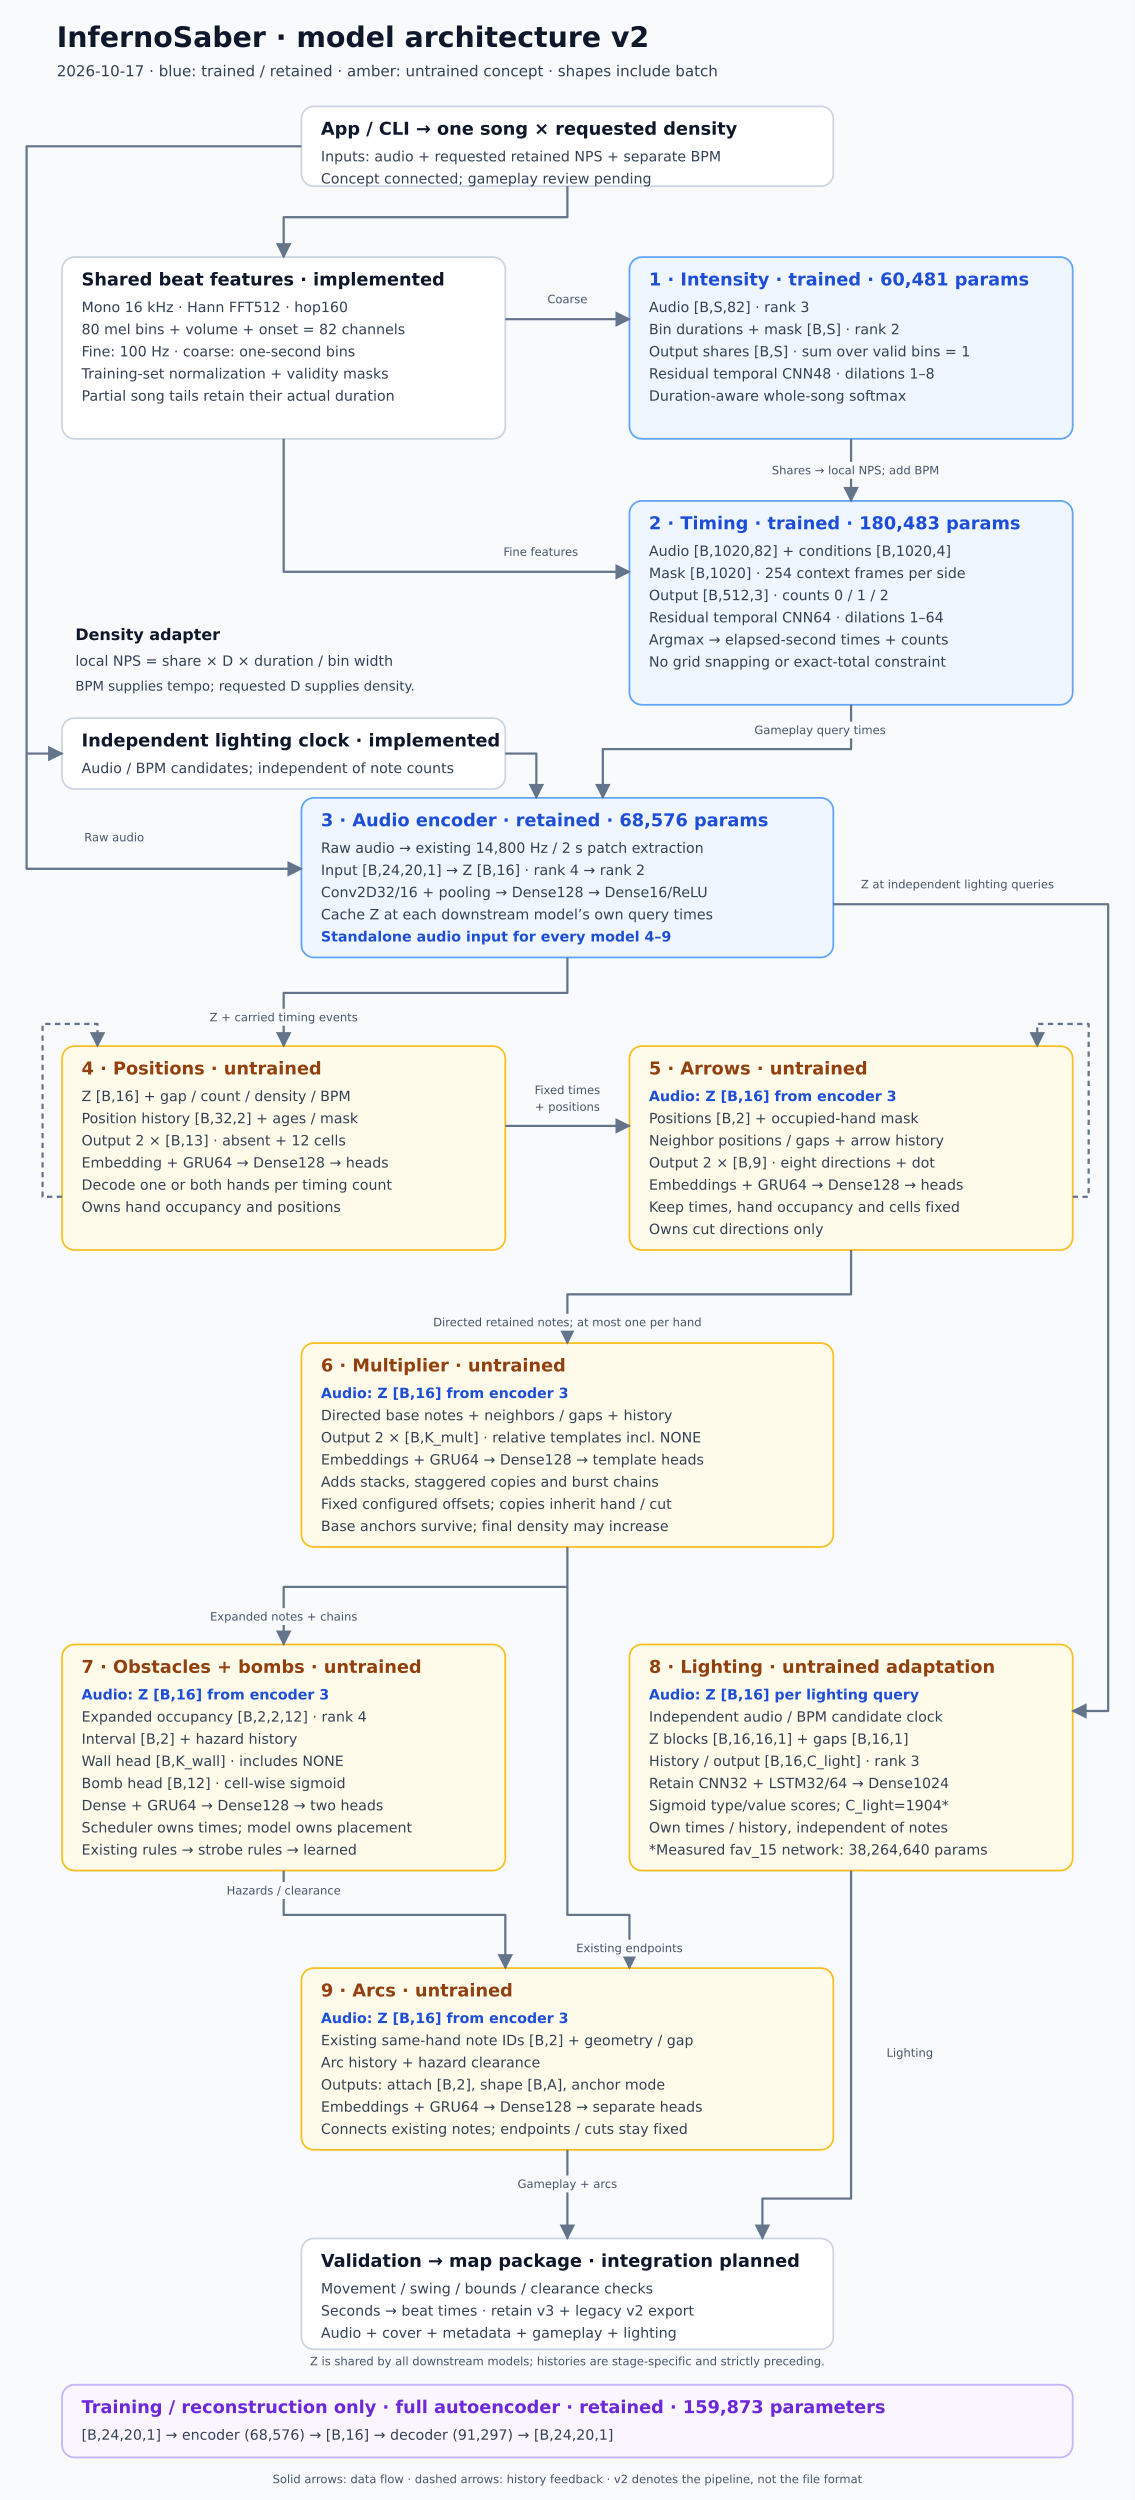
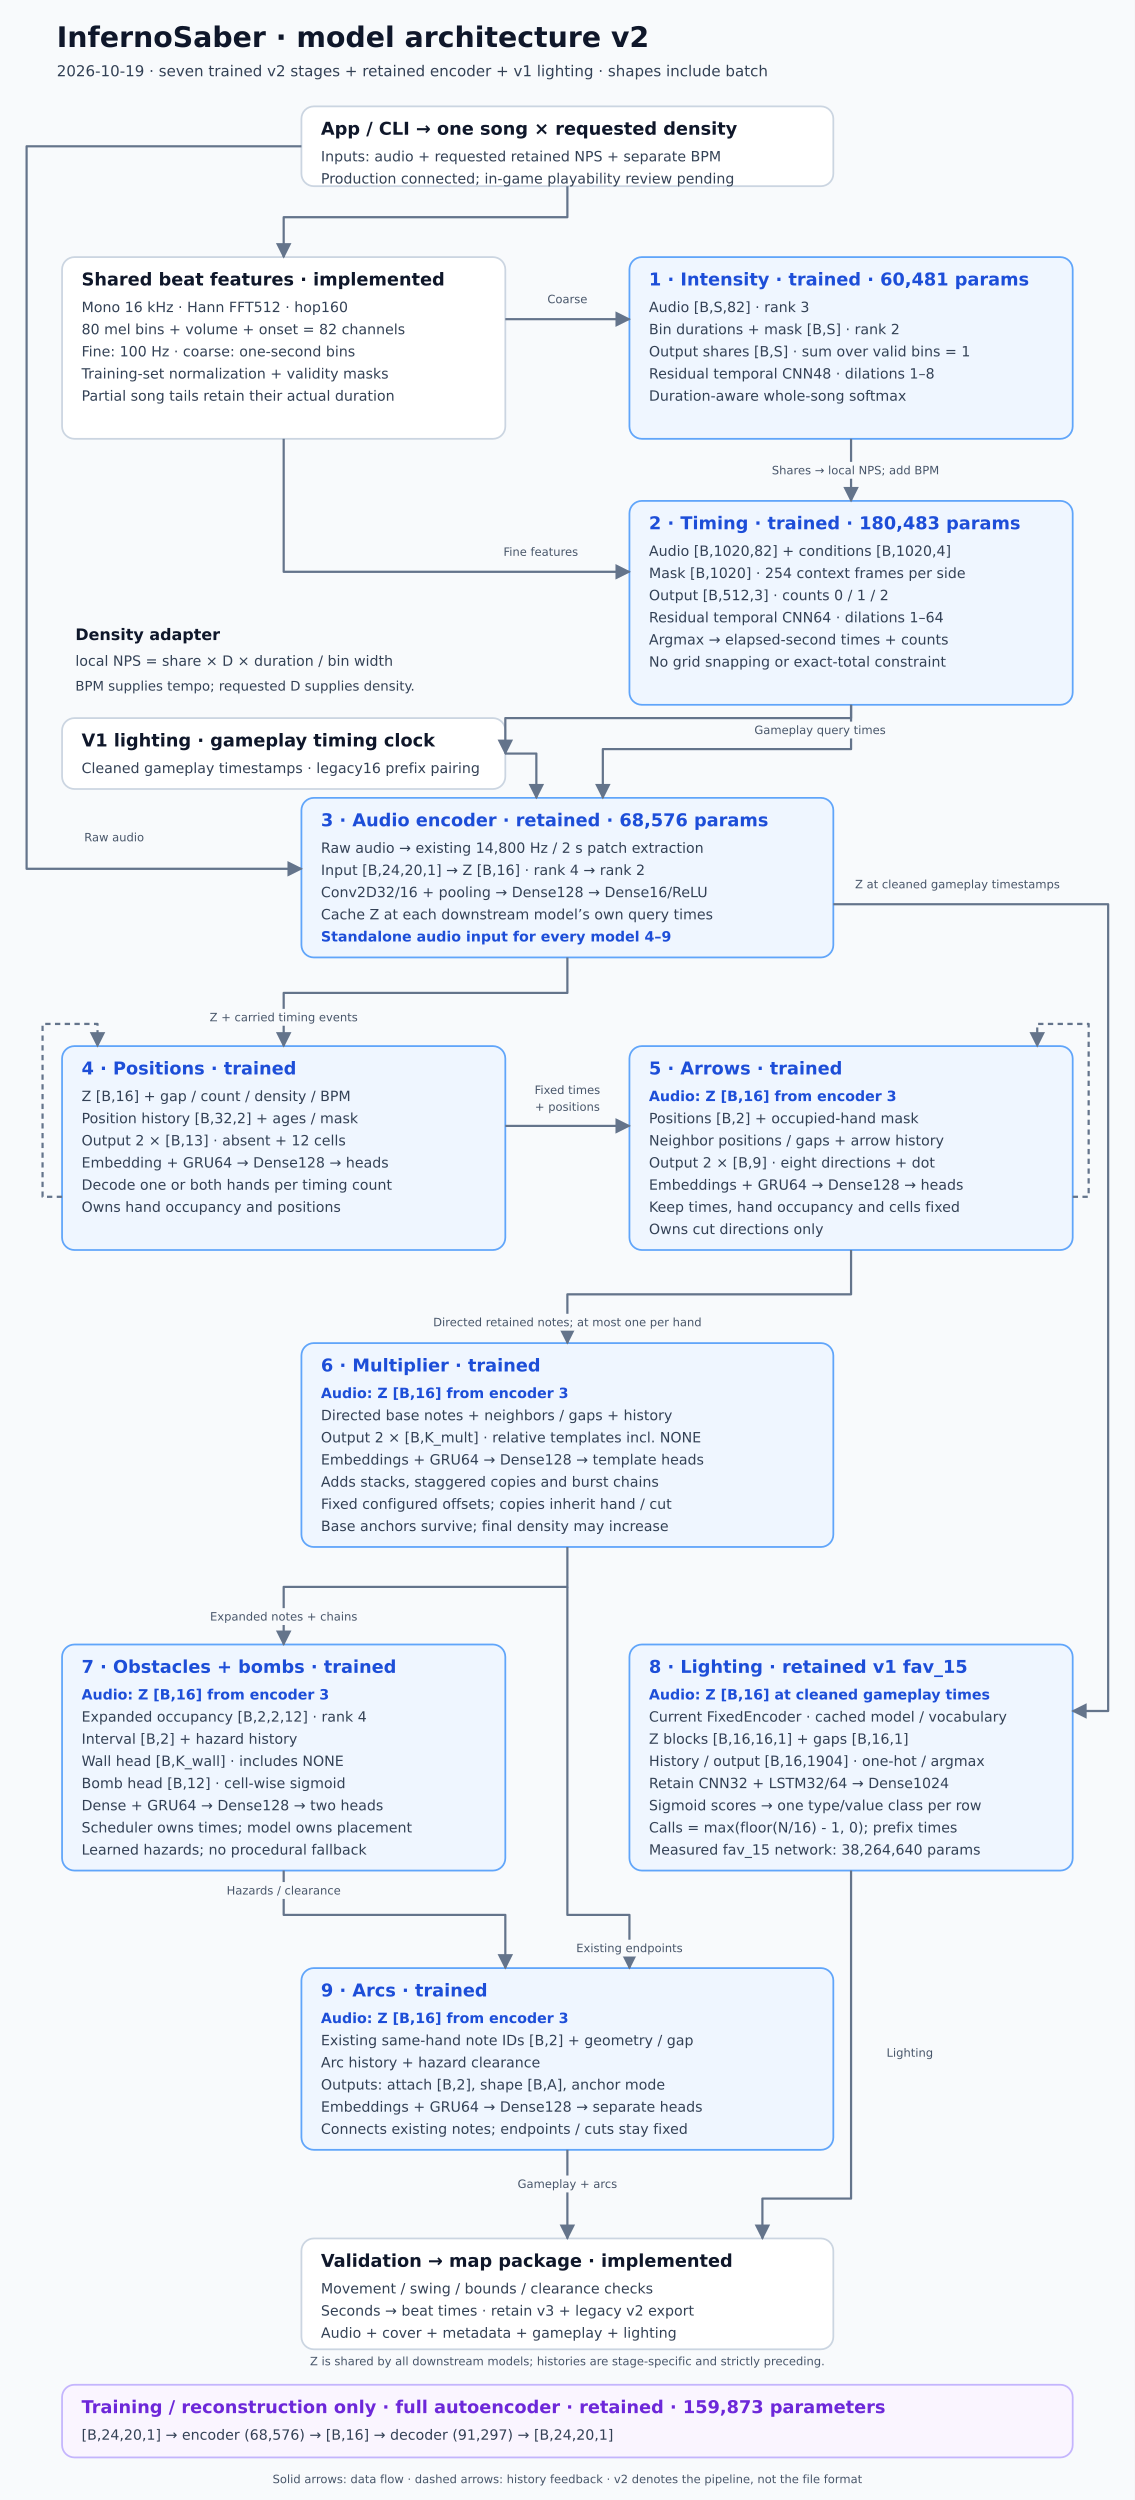
<svg xmlns="http://www.w3.org/2000/svg" aria-labelledby="title description" width="1280" height="2820" viewBox="0 0 1280 2820" role="img">
  <defs>
    <marker id="arrow" viewBox="0 0 10 10" refX="9" refY="5" markerWidth="7" markerHeight="7" orient="auto-start-reverse">
      <path d="M 0 0 L 10 5 L 0 10 z" fill="#64748b" />
    </marker>
  </defs>
  <rect width="1280" height="2820" fill="#f8fafc" />
  <text x="64" y="53" font-family="DejaVu Sans, Arial, sans-serif" font-size="32" font-weight="700" fill="#0f172a" text-anchor="start">InfernoSaber · model architecture v2</text>
-   <text x="64" y="86" font-family="DejaVu Sans, Arial, sans-serif" font-size="17" font-weight="400" fill="#334155" text-anchor="start">2026-10-17 · blue: trained / retained · amber: untrained concept · shapes include batch</text>
+   <text x="64" y="86" font-family="DejaVu Sans, Arial, sans-serif" font-size="17" font-weight="400" fill="#334155" text-anchor="start">2026-10-19 · seven trained v2 stages + retained encoder + v1 lighting · shapes include batch</text>
  <rect x="340" y="120" width="600" height="90" rx="14" fill="#ffffff" stroke="#cbd5e1" stroke-width="2" />
  <text x="362" y="152" font-family="DejaVu Sans, Arial, sans-serif" font-size="20" font-weight="600" fill="#0f172a" text-anchor="start">App / CLI → one song × requested density</text>
  <text x="362" y="182" font-family="DejaVu Sans, Arial, sans-serif" font-size="16" font-weight="400" fill="#334155" text-anchor="start">Inputs: audio + requested retained NPS + separate BPM</text>
-   <text x="362" y="207" font-family="DejaVu Sans, Arial, sans-serif" font-size="16" font-weight="400" fill="#334155" text-anchor="start">Concept connected; gameplay review pending</text>
+   <text x="362" y="207" font-family="DejaVu Sans, Arial, sans-serif" font-size="16" font-weight="400" fill="#334155" text-anchor="start">Production connected; in-game playability review pending</text>
  <rect x="70" y="290" width="500" height="205" rx="14" fill="#ffffff" stroke="#cbd5e1" stroke-width="2" />
  <text x="92" y="322" font-family="DejaVu Sans, Arial, sans-serif" font-size="20" font-weight="600" fill="#0f172a" text-anchor="start">Shared beat features · implemented</text>
  <text x="92" y="352" font-family="DejaVu Sans, Arial, sans-serif" font-size="16" font-weight="400" fill="#334155" text-anchor="start">Mono 16 kHz · Hann FFT512 · hop160</text>
  <text x="92" y="377" font-family="DejaVu Sans, Arial, sans-serif" font-size="16" font-weight="400" fill="#334155" text-anchor="start">80 mel bins + volume + onset = 82 channels</text>
  <text x="92" y="402" font-family="DejaVu Sans, Arial, sans-serif" font-size="16" font-weight="400" fill="#334155" text-anchor="start">Fine: 100 Hz · coarse: one-second bins</text>
  <text x="92" y="427" font-family="DejaVu Sans, Arial, sans-serif" font-size="16" font-weight="400" fill="#334155" text-anchor="start">Training-set normalization + validity masks</text>
  <text x="92" y="452" font-family="DejaVu Sans, Arial, sans-serif" font-size="16" font-weight="400" fill="#334155" text-anchor="start">Partial song tails retain their actual duration</text>
  <rect x="710" y="290" width="500" height="205" rx="14" fill="#eff6ff" stroke="#60a5fa" stroke-width="2" />
  <text x="732" y="322" font-family="DejaVu Sans, Arial, sans-serif" font-size="20" font-weight="600" fill="#1d4ed8" text-anchor="start">1 · Intensity · trained · 60,481 params</text>
  <text x="732" y="352" font-family="DejaVu Sans, Arial, sans-serif" font-size="16" font-weight="400" fill="#334155" text-anchor="start">Audio [B,S,82] · rank 3</text>
  <text x="732" y="377" font-family="DejaVu Sans, Arial, sans-serif" font-size="16" font-weight="400" fill="#334155" text-anchor="start">Bin durations + mask [B,S] · rank 2</text>
  <text x="732" y="402" font-family="DejaVu Sans, Arial, sans-serif" font-size="16" font-weight="400" fill="#334155" text-anchor="start">Output shares [B,S] · sum over valid bins = 1</text>
  <text x="732" y="427" font-family="DejaVu Sans, Arial, sans-serif" font-size="16" font-weight="400" fill="#334155" text-anchor="start">Residual temporal CNN48 · dilations 1–8</text>
  <text x="732" y="452" font-family="DejaVu Sans, Arial, sans-serif" font-size="16" font-weight="400" fill="#334155" text-anchor="start">Duration-aware whole-song softmax</text>
  <rect x="710" y="565" width="500" height="230" rx="14" fill="#eff6ff" stroke="#60a5fa" stroke-width="2" />
  <text x="732" y="597" font-family="DejaVu Sans, Arial, sans-serif" font-size="20" font-weight="600" fill="#1d4ed8" text-anchor="start">2 · Timing · trained · 180,483 params</text>
  <text x="732" y="627" font-family="DejaVu Sans, Arial, sans-serif" font-size="16" font-weight="400" fill="#334155" text-anchor="start">Audio [B,1020,82] + conditions [B,1020,4]</text>
  <text x="732" y="652" font-family="DejaVu Sans, Arial, sans-serif" font-size="16" font-weight="400" fill="#334155" text-anchor="start">Mask [B,1020] · 254 context frames per side</text>
  <text x="732" y="677" font-family="DejaVu Sans, Arial, sans-serif" font-size="16" font-weight="400" fill="#334155" text-anchor="start">Output [B,512,3] · counts 0 / 1 / 2</text>
  <text x="732" y="702" font-family="DejaVu Sans, Arial, sans-serif" font-size="16" font-weight="400" fill="#334155" text-anchor="start">Residual temporal CNN64 · dilations 1–64</text>
  <text x="732" y="727" font-family="DejaVu Sans, Arial, sans-serif" font-size="16" font-weight="400" fill="#334155" text-anchor="start">Argmax → elapsed-second times + counts</text>
  <text x="732" y="752" font-family="DejaVu Sans, Arial, sans-serif" font-size="16" font-weight="400" fill="#334155" text-anchor="start">No grid snapping or exact-total constraint</text>
  <text x="85" y="722" font-family="DejaVu Sans, Arial, sans-serif" font-size="18" font-weight="600" fill="#0f172a" text-anchor="start">Density adapter</text>
  <text x="85" y="751" font-family="DejaVu Sans, Arial, sans-serif" font-size="16" font-weight="400" fill="#334155" text-anchor="start">local NPS = share × D × duration / bin width</text>
  <text x="85" y="779" font-family="DejaVu Sans, Arial, sans-serif" font-size="15" font-weight="400" fill="#334155" text-anchor="start">BPM supplies tempo; requested D supplies density.</text>
  <rect x="70" y="810" width="500" height="80" rx="14" fill="#ffffff" stroke="#cbd5e1" stroke-width="2" />
-   <text x="92" y="842" font-family="DejaVu Sans, Arial, sans-serif" font-size="20" font-weight="600" fill="#0f172a" text-anchor="start">Independent lighting clock · implemented</text>
-   <text x="92" y="872" font-family="DejaVu Sans, Arial, sans-serif" font-size="16" font-weight="400" fill="#334155" text-anchor="start">Audio / BPM candidates; independent of note counts</text>
+   <text x="92" y="842" font-family="DejaVu Sans, Arial, sans-serif" font-size="20" font-weight="600" fill="#0f172a" text-anchor="start">V1 lighting · gameplay timing clock</text>
+   <text x="92" y="872" font-family="DejaVu Sans, Arial, sans-serif" font-size="16" font-weight="400" fill="#334155" text-anchor="start">Cleaned gameplay timestamps · legacy16 prefix pairing</text>
  <rect x="340" y="900" width="600" height="180" rx="14" fill="#eff6ff" stroke="#60a5fa" stroke-width="2" />
  <text x="362" y="932" font-family="DejaVu Sans, Arial, sans-serif" font-size="20" font-weight="600" fill="#1d4ed8" text-anchor="start">3 · Audio encoder · retained · 68,576 params</text>
  <text x="362" y="962" font-family="DejaVu Sans, Arial, sans-serif" font-size="16" font-weight="400" fill="#334155" text-anchor="start">Raw audio → existing 14,800 Hz / 2 s patch extraction</text>
  <text x="362" y="987" font-family="DejaVu Sans, Arial, sans-serif" font-size="16" font-weight="400" fill="#334155" text-anchor="start">Input [B,24,20,1] → Z [B,16] · rank 4 → rank 2</text>
  <text x="362" y="1012" font-family="DejaVu Sans, Arial, sans-serif" font-size="16" font-weight="400" fill="#334155" text-anchor="start">Conv2D32/16 + pooling → Dense128 → Dense16/ReLU</text>
  <text x="362" y="1037" font-family="DejaVu Sans, Arial, sans-serif" font-size="16" font-weight="400" fill="#334155" text-anchor="start">Cache Z at each downstream model’s own query times</text>
  <text x="362" y="1062" font-family="DejaVu Sans, Arial, sans-serif" font-size="16" font-weight="600" fill="#1d4ed8" text-anchor="start">Standalone audio input for every model 4–9</text>
-   <rect x="70" y="1180" width="500" height="230" rx="14" fill="#fffbeb" stroke="#fbbf24" stroke-width="2" />
-   <text x="92" y="1212" font-family="DejaVu Sans, Arial, sans-serif" font-size="20" font-weight="600" fill="#92400e" text-anchor="start">4 · Positions · untrained</text>
+   <rect x="70" y="1180" width="500" height="230" rx="14" fill="#eff6ff" stroke="#60a5fa" stroke-width="2" />
+   <text x="92" y="1212" font-family="DejaVu Sans, Arial, sans-serif" font-size="20" font-weight="600" fill="#1d4ed8" text-anchor="start">4 · Positions · trained</text>
  <text x="92" y="1242" font-family="DejaVu Sans, Arial, sans-serif" font-size="16" font-weight="400" fill="#334155" text-anchor="start">Z [B,16] + gap / count / density / BPM</text>
  <text x="92" y="1267" font-family="DejaVu Sans, Arial, sans-serif" font-size="16" font-weight="400" fill="#334155" text-anchor="start">Position history [B,32,2] + ages / mask</text>
  <text x="92" y="1292" font-family="DejaVu Sans, Arial, sans-serif" font-size="16" font-weight="400" fill="#334155" text-anchor="start">Output 2 × [B,13] · absent + 12 cells</text>
  <text x="92" y="1317" font-family="DejaVu Sans, Arial, sans-serif" font-size="16" font-weight="400" fill="#334155" text-anchor="start">Embedding + GRU64 → Dense128 → heads</text>
  <text x="92" y="1342" font-family="DejaVu Sans, Arial, sans-serif" font-size="16" font-weight="400" fill="#334155" text-anchor="start">Decode one or both hands per timing count</text>
  <text x="92" y="1367" font-family="DejaVu Sans, Arial, sans-serif" font-size="16" font-weight="400" fill="#334155" text-anchor="start">Owns hand occupancy and positions</text>
-   <rect x="710" y="1180" width="500" height="230" rx="14" fill="#fffbeb" stroke="#fbbf24" stroke-width="2" />
-   <text x="732" y="1212" font-family="DejaVu Sans, Arial, sans-serif" font-size="20" font-weight="600" fill="#92400e" text-anchor="start">5 · Arrows · untrained</text>
+   <rect x="710" y="1180" width="500" height="230" rx="14" fill="#eff6ff" stroke="#60a5fa" stroke-width="2" />
+   <text x="732" y="1212" font-family="DejaVu Sans, Arial, sans-serif" font-size="20" font-weight="600" fill="#1d4ed8" text-anchor="start">5 · Arrows · trained</text>
  <text x="732" y="1242" font-family="DejaVu Sans, Arial, sans-serif" font-size="16" font-weight="600" fill="#1d4ed8" text-anchor="start">Audio: Z [B,16] from encoder 3</text>
  <text x="732" y="1267" font-family="DejaVu Sans, Arial, sans-serif" font-size="16" font-weight="400" fill="#334155" text-anchor="start">Positions [B,2] + occupied-hand mask</text>
  <text x="732" y="1292" font-family="DejaVu Sans, Arial, sans-serif" font-size="16" font-weight="400" fill="#334155" text-anchor="start">Neighbor positions / gaps + arrow history</text>
  <text x="732" y="1317" font-family="DejaVu Sans, Arial, sans-serif" font-size="16" font-weight="400" fill="#334155" text-anchor="start">Output 2 × [B,9] · eight directions + dot</text>
  <text x="732" y="1342" font-family="DejaVu Sans, Arial, sans-serif" font-size="16" font-weight="400" fill="#334155" text-anchor="start">Embeddings + GRU64 → Dense128 → heads</text>
  <text x="732" y="1367" font-family="DejaVu Sans, Arial, sans-serif" font-size="16" font-weight="400" fill="#334155" text-anchor="start">Keep times, hand occupancy and cells fixed</text>
  <text x="732" y="1392" font-family="DejaVu Sans, Arial, sans-serif" font-size="16" font-weight="400" fill="#334155" text-anchor="start">Owns cut directions only</text>
-   <rect x="340" y="1515" width="600" height="230" rx="14" fill="#fffbeb" stroke="#fbbf24" stroke-width="2" />
-   <text x="362" y="1547" font-family="DejaVu Sans, Arial, sans-serif" font-size="20" font-weight="600" fill="#92400e" text-anchor="start">6 · Multiplier · untrained</text>
+   <rect x="340" y="1515" width="600" height="230" rx="14" fill="#eff6ff" stroke="#60a5fa" stroke-width="2" />
+   <text x="362" y="1547" font-family="DejaVu Sans, Arial, sans-serif" font-size="20" font-weight="600" fill="#1d4ed8" text-anchor="start">6 · Multiplier · trained</text>
  <text x="362" y="1577" font-family="DejaVu Sans, Arial, sans-serif" font-size="16" font-weight="600" fill="#1d4ed8" text-anchor="start">Audio: Z [B,16] from encoder 3</text>
  <text x="362" y="1602" font-family="DejaVu Sans, Arial, sans-serif" font-size="16" font-weight="400" fill="#334155" text-anchor="start">Directed base notes + neighbors / gaps + history</text>
  <text x="362" y="1627" font-family="DejaVu Sans, Arial, sans-serif" font-size="16" font-weight="400" fill="#334155" text-anchor="start">Output 2 × [B,K_mult] · relative templates incl. NONE</text>
  <text x="362" y="1652" font-family="DejaVu Sans, Arial, sans-serif" font-size="16" font-weight="400" fill="#334155" text-anchor="start">Embeddings + GRU64 → Dense128 → template heads</text>
  <text x="362" y="1677" font-family="DejaVu Sans, Arial, sans-serif" font-size="16" font-weight="400" fill="#334155" text-anchor="start">Adds stacks, staggered copies and burst chains</text>
  <text x="362" y="1702" font-family="DejaVu Sans, Arial, sans-serif" font-size="16" font-weight="400" fill="#334155" text-anchor="start">Fixed configured offsets; copies inherit hand / cut</text>
  <text x="362" y="1727" font-family="DejaVu Sans, Arial, sans-serif" font-size="16" font-weight="400" fill="#334155" text-anchor="start">Base anchors survive; final density may increase</text>
-   <rect x="70" y="1855" width="500" height="255" rx="14" fill="#fffbeb" stroke="#fbbf24" stroke-width="2" />
-   <text x="92" y="1887" font-family="DejaVu Sans, Arial, sans-serif" font-size="20" font-weight="600" fill="#92400e" text-anchor="start">7 · Obstacles + bombs · untrained</text>
+   <rect x="70" y="1855" width="500" height="255" rx="14" fill="#eff6ff" stroke="#60a5fa" stroke-width="2" />
+   <text x="92" y="1887" font-family="DejaVu Sans, Arial, sans-serif" font-size="20" font-weight="600" fill="#1d4ed8" text-anchor="start">7 · Obstacles + bombs · trained</text>
  <text x="92" y="1917" font-family="DejaVu Sans, Arial, sans-serif" font-size="16" font-weight="600" fill="#1d4ed8" text-anchor="start">Audio: Z [B,16] from encoder 3</text>
  <text x="92" y="1942" font-family="DejaVu Sans, Arial, sans-serif" font-size="16" font-weight="400" fill="#334155" text-anchor="start">Expanded occupancy [B,2,2,12] · rank 4</text>
  <text x="92" y="1967" font-family="DejaVu Sans, Arial, sans-serif" font-size="16" font-weight="400" fill="#334155" text-anchor="start">Interval [B,2] + hazard history</text>
  <text x="92" y="1992" font-family="DejaVu Sans, Arial, sans-serif" font-size="16" font-weight="400" fill="#334155" text-anchor="start">Wall head [B,K_wall] · includes NONE</text>
  <text x="92" y="2017" font-family="DejaVu Sans, Arial, sans-serif" font-size="16" font-weight="400" fill="#334155" text-anchor="start">Bomb head [B,12] · cell-wise sigmoid</text>
  <text x="92" y="2042" font-family="DejaVu Sans, Arial, sans-serif" font-size="16" font-weight="400" fill="#334155" text-anchor="start">Dense + GRU64 → Dense128 → two heads</text>
  <text x="92" y="2067" font-family="DejaVu Sans, Arial, sans-serif" font-size="16" font-weight="400" fill="#334155" text-anchor="start">Scheduler owns times; model owns placement</text>
-   <text x="92" y="2092" font-family="DejaVu Sans, Arial, sans-serif" font-size="16" font-weight="400" fill="#334155" text-anchor="start">Existing rules → strobe rules → learned</text>
-   <rect x="710" y="1855" width="500" height="255" rx="14" fill="#fffbeb" stroke="#fbbf24" stroke-width="2" />
-   <text x="732" y="1887" font-family="DejaVu Sans, Arial, sans-serif" font-size="20" font-weight="600" fill="#92400e" text-anchor="start">8 · Lighting · untrained adaptation</text>
-   <text x="732" y="1917" font-family="DejaVu Sans, Arial, sans-serif" font-size="16" font-weight="600" fill="#1d4ed8" text-anchor="start">Audio: Z [B,16] per lighting query</text>
-   <text x="732" y="1942" font-family="DejaVu Sans, Arial, sans-serif" font-size="16" font-weight="400" fill="#334155" text-anchor="start">Independent audio / BPM candidate clock</text>
+   <text x="92" y="2092" font-family="DejaVu Sans, Arial, sans-serif" font-size="16" font-weight="400" fill="#334155" text-anchor="start">Learned hazards; no procedural fallback</text>
+   <rect x="710" y="1855" width="500" height="255" rx="14" fill="#eff6ff" stroke="#60a5fa" stroke-width="2" />
+   <text x="732" y="1887" font-family="DejaVu Sans, Arial, sans-serif" font-size="20" font-weight="600" fill="#1d4ed8" text-anchor="start">8 · Lighting · retained v1 fav_15</text>
+   <text x="732" y="1917" font-family="DejaVu Sans, Arial, sans-serif" font-size="16" font-weight="600" fill="#1d4ed8" text-anchor="start">Audio: Z [B,16] at cleaned gameplay times</text>
+   <text x="732" y="1942" font-family="DejaVu Sans, Arial, sans-serif" font-size="16" font-weight="400" fill="#334155" text-anchor="start">Current FixedEncoder · cached model / vocabulary</text>
  <text x="732" y="1967" font-family="DejaVu Sans, Arial, sans-serif" font-size="16" font-weight="400" fill="#334155" text-anchor="start">Z blocks [B,16,16,1] + gaps [B,16,1]</text>
-   <text x="732" y="1992" font-family="DejaVu Sans, Arial, sans-serif" font-size="16" font-weight="400" fill="#334155" text-anchor="start">History / output [B,16,C_light] · rank 3</text>
+   <text x="732" y="1992" font-family="DejaVu Sans, Arial, sans-serif" font-size="16" font-weight="400" fill="#334155" text-anchor="start">History / output [B,16,1904] · one-hot / argmax</text>
  <text x="732" y="2017" font-family="DejaVu Sans, Arial, sans-serif" font-size="16" font-weight="400" fill="#334155" text-anchor="start">Retain CNN32 + LSTM32/64 → Dense1024</text>
-   <text x="732" y="2042" font-family="DejaVu Sans, Arial, sans-serif" font-size="16" font-weight="400" fill="#334155" text-anchor="start">Sigmoid type/value scores; C_light=1904*</text>
-   <text x="732" y="2067" font-family="DejaVu Sans, Arial, sans-serif" font-size="16" font-weight="400" fill="#334155" text-anchor="start">Own times / history, independent of notes</text>
-   <text x="732" y="2092" font-family="DejaVu Sans, Arial, sans-serif" font-size="16" font-weight="400" fill="#334155" text-anchor="start">*Measured fav_15 network: 38,264,640 params</text>
-   <rect x="340" y="2220" width="600" height="205" rx="14" fill="#fffbeb" stroke="#fbbf24" stroke-width="2" />
-   <text x="362" y="2252" font-family="DejaVu Sans, Arial, sans-serif" font-size="20" font-weight="600" fill="#92400e" text-anchor="start">9 · Arcs · untrained</text>
+   <text x="732" y="2042" font-family="DejaVu Sans, Arial, sans-serif" font-size="16" font-weight="400" fill="#334155" text-anchor="start">Sigmoid scores → one type/value class per row</text>
+   <text x="732" y="2067" font-family="DejaVu Sans, Arial, sans-serif" font-size="16" font-weight="400" fill="#334155" text-anchor="start">Calls = max(floor(N/16) - 1, 0); prefix times</text>
+   <text x="732" y="2092" font-family="DejaVu Sans, Arial, sans-serif" font-size="16" font-weight="400" fill="#334155" text-anchor="start">Measured fav_15 network: 38,264,640 params</text>
+   <rect x="340" y="2220" width="600" height="205" rx="14" fill="#eff6ff" stroke="#60a5fa" stroke-width="2" />
+   <text x="362" y="2252" font-family="DejaVu Sans, Arial, sans-serif" font-size="20" font-weight="600" fill="#1d4ed8" text-anchor="start">9 · Arcs · trained</text>
  <text x="362" y="2282" font-family="DejaVu Sans, Arial, sans-serif" font-size="16" font-weight="600" fill="#1d4ed8" text-anchor="start">Audio: Z [B,16] from encoder 3</text>
  <text x="362" y="2307" font-family="DejaVu Sans, Arial, sans-serif" font-size="16" font-weight="400" fill="#334155" text-anchor="start">Existing same-hand note IDs [B,2] + geometry / gap</text>
  <text x="362" y="2332" font-family="DejaVu Sans, Arial, sans-serif" font-size="16" font-weight="400" fill="#334155" text-anchor="start">Arc history + hazard clearance</text>
  <text x="362" y="2357" font-family="DejaVu Sans, Arial, sans-serif" font-size="16" font-weight="400" fill="#334155" text-anchor="start">Outputs: attach [B,2], shape [B,A], anchor mode</text>
  <text x="362" y="2382" font-family="DejaVu Sans, Arial, sans-serif" font-size="16" font-weight="400" fill="#334155" text-anchor="start">Embeddings + GRU64 → Dense128 → separate heads</text>
  <text x="362" y="2407" font-family="DejaVu Sans, Arial, sans-serif" font-size="16" font-weight="400" fill="#334155" text-anchor="start">Connects existing notes; endpoints / cuts stay fixed</text>
  <rect x="340" y="2525" width="600" height="125" rx="14" fill="#ffffff" stroke="#cbd5e1" stroke-width="2" />
-   <text x="362" y="2557" font-family="DejaVu Sans, Arial, sans-serif" font-size="20" font-weight="600" fill="#0f172a" text-anchor="start">Validation → map package · integration planned</text>
+   <text x="362" y="2557" font-family="DejaVu Sans, Arial, sans-serif" font-size="20" font-weight="600" fill="#0f172a" text-anchor="start">Validation → map package · implemented</text>
  <text x="362" y="2587" font-family="DejaVu Sans, Arial, sans-serif" font-size="16" font-weight="400" fill="#334155" text-anchor="start">Movement / swing / bounds / clearance checks</text>
  <text x="362" y="2612" font-family="DejaVu Sans, Arial, sans-serif" font-size="16" font-weight="400" fill="#334155" text-anchor="start">Seconds → beat times · retain v3 + legacy v2 export</text>
  <text x="362" y="2637" font-family="DejaVu Sans, Arial, sans-serif" font-size="16" font-weight="400" fill="#334155" text-anchor="start">Audio + cover + metadata + gameplay + lighting</text>
  <rect x="70" y="2690" width="1140" height="82" rx="14" fill="#faf5ff" stroke="#c4b5fd" stroke-width="2" />
  <text x="92" y="2722" font-family="DejaVu Sans, Arial, sans-serif" font-size="20" font-weight="600" fill="#6d28d9" text-anchor="start">Training / reconstruction only · full autoencoder · retained · 159,873 parameters</text>
  <text x="92" y="2752" font-family="DejaVu Sans, Arial, sans-serif" font-size="16" font-weight="400" fill="#334155" text-anchor="start">[B,24,20,1] → encoder (68,576) → [B,16] → decoder (91,297) → [B,24,20,1]</text>
  <polyline points="640,210 640,245 320,245 320,290" fill="none" stroke="#64748b" stroke-width="2.5" stroke-linejoin="round" marker-end="url(#arrow)" />
  <polyline points="570,360 710,360" fill="none" stroke="#64748b" stroke-width="2.5" stroke-linejoin="round" marker-end="url(#arrow)" />
  <rect x="613.445" y="328" width="53.109" height="19" rx="3" fill="#f8fafc" />
  <text x="640" y="342" font-family="DejaVu Sans, Arial, sans-serif" font-size="13" font-weight="400" fill="#475569" text-anchor="middle">Coarse</text>
  <polyline points="320,495 320,645 710,645" fill="none" stroke="#64748b" stroke-width="2.5" stroke-linejoin="round" marker-end="url(#arrow)" />
  <rect x="563.898" y="613" width="92.203" height="19" rx="3" fill="#f8fafc" />
  <text x="610" y="627" font-family="DejaVu Sans, Arial, sans-serif" font-size="13" font-weight="400" fill="#475569" text-anchor="middle">Fine features</text>
  <polyline points="960,495 960,565" fill="none" stroke="#64748b" stroke-width="2.5" stroke-linejoin="round" marker-end="url(#arrow)" />
  <rect x="866.641" y="521" width="196.719" height="19" rx="3" fill="#f8fafc" />
  <text x="965" y="535" font-family="DejaVu Sans, Arial, sans-serif" font-size="13" font-weight="400" fill="#475569" text-anchor="middle">Shares → local NPS; add BPM</text>
  <polyline points="340,165 30,165 30,980 340,980" fill="none" stroke="#64748b" stroke-width="2.5" stroke-linejoin="round" marker-end="url(#arrow)" />
  <rect x="91" y="935" width="75.484" height="19" rx="3" fill="#f8fafc" />
  <text x="95" y="949" font-family="DejaVu Sans, Arial, sans-serif" font-size="13" font-weight="400" fill="#475569" text-anchor="start">Raw audio</text>
-   <polyline points="30,850 70,850" fill="none" stroke="#64748b" stroke-width="2.5" stroke-linejoin="round" marker-end="url(#arrow)" />
+   <polyline points="960,795 960,810 570,810 570,850" fill="none" stroke="#64748b" stroke-width="2.5" stroke-linejoin="round" marker-end="url(#arrow)" />
  <polyline points="570,850 605,850 605,900" fill="none" stroke="#64748b" stroke-width="2.5" stroke-linejoin="round" marker-end="url(#arrow)" />
  <polyline points="960,795 960,845 680,845 680,900" fill="none" stroke="#64748b" stroke-width="2.5" stroke-linejoin="round" marker-end="url(#arrow)" />
  <rect x="846.945" y="814" width="156.109" height="19" rx="3" fill="#f8fafc" />
  <text x="925" y="828" font-family="DejaVu Sans, Arial, sans-serif" font-size="13" font-weight="400" fill="#475569" text-anchor="middle">Gameplay query times</text>
  <polyline points="640,1080 640,1120 320,1120 320,1180" fill="none" stroke="#64748b" stroke-width="2.5" stroke-linejoin="round" marker-end="url(#arrow)" />
  <rect x="232.523" y="1138" width="174.953" height="19" rx="3" fill="#f8fafc" />
  <text x="320" y="1152" font-family="DejaVu Sans, Arial, sans-serif" font-size="13" font-weight="400" fill="#475569" text-anchor="middle">Z + carried timing events</text>
  <polyline points="940,1020 1250,1020 1250,1930 1210,1930" fill="none" stroke="#64748b" stroke-width="2.5" stroke-linejoin="round" marker-end="url(#arrow)" />
  <rect x="967.141" y="988" width="225.719" height="19" rx="3" fill="#f8fafc" />
-   <text x="1080" y="1002" font-family="DejaVu Sans, Arial, sans-serif" font-size="13" font-weight="400" fill="#475569" text-anchor="middle">Z at independent lighting queries</text>
+   <text x="1080" y="1002" font-family="DejaVu Sans, Arial, sans-serif" font-size="13" font-weight="400" fill="#475569" text-anchor="middle">Z at cleaned gameplay timestamps</text>
  <polyline points="570,1270 710,1270" fill="none" stroke="#64748b" stroke-width="2.5" stroke-linejoin="round" marker-end="url(#arrow)" />
  <rect x="599.039" y="1220" width="81.922" height="19" rx="3" fill="#f8fafc" />
  <text x="640" y="1234" font-family="DejaVu Sans, Arial, sans-serif" font-size="13" font-weight="400" fill="#475569" text-anchor="middle">Fixed times</text>
  <rect x="599.375" y="1239" width="81.25" height="19" rx="3" fill="#f8fafc" />
  <text x="640" y="1253" font-family="DejaVu Sans, Arial, sans-serif" font-size="13" font-weight="400" fill="#475569" text-anchor="middle">+ positions</text>
  <polyline points="70,1350 48,1350 48,1155 110,1155 110,1180" fill="none" stroke="#64748b" stroke-width="2.5" stroke-linejoin="round" marker-end="url(#arrow)" stroke-dasharray="6 5" />
  <polyline points="1210,1350 1228,1350 1228,1155 1170,1155 1170,1180" fill="none" stroke="#64748b" stroke-width="2.5" stroke-linejoin="round" marker-end="url(#arrow)" stroke-dasharray="6 5" />
  <polyline points="960,1410 960,1460 640,1460 640,1515" fill="none" stroke="#64748b" stroke-width="2.5" stroke-linejoin="round" marker-end="url(#arrow)" />
  <rect x="484.656" y="1482" width="310.688" height="19" rx="3" fill="#f8fafc" />
  <text x="640" y="1496" font-family="DejaVu Sans, Arial, sans-serif" font-size="13" font-weight="400" fill="#475569" text-anchor="middle">Directed retained notes; at most one per hand</text>
  <polyline points="640,1745 640,1790 320,1790 320,1855" fill="none" stroke="#64748b" stroke-width="2.5" stroke-linejoin="round" marker-end="url(#arrow)" />
  <rect x="232.938" y="1814" width="174.125" height="19" rx="3" fill="#f8fafc" />
  <text x="320" y="1828" font-family="DejaVu Sans, Arial, sans-serif" font-size="13" font-weight="400" fill="#475569" text-anchor="middle">Expanded notes + chains</text>
  <polyline points="640,1790 640,2160 710,2160 710,2220" fill="none" stroke="#64748b" stroke-width="2.5" stroke-linejoin="round" marker-end="url(#arrow)" />
  <rect x="646.008" y="2188" width="127.984" height="19" rx="3" fill="#f8fafc" />
  <text x="710" y="2202" font-family="DejaVu Sans, Arial, sans-serif" font-size="13" font-weight="400" fill="#475569" text-anchor="middle">Existing endpoints</text>
  <polyline points="320,2110 320,2160 570,2160 570,2220" fill="none" stroke="#64748b" stroke-width="2.5" stroke-linejoin="round" marker-end="url(#arrow)" />
  <rect x="251.648" y="2123" width="136.703" height="19" rx="3" fill="#f8fafc" />
  <text x="320" y="2137" font-family="DejaVu Sans, Arial, sans-serif" font-size="13" font-weight="400" fill="#475569" text-anchor="middle">Hazards / clearance</text>
  <polyline points="640,2425 640,2525" fill="none" stroke="#64748b" stroke-width="2.5" stroke-linejoin="round" marker-end="url(#arrow)" />
  <rect x="579.852" y="2454" width="120.297" height="19" rx="3" fill="#f8fafc" />
  <text x="640" y="2468" font-family="DejaVu Sans, Arial, sans-serif" font-size="13" font-weight="400" fill="#475569" text-anchor="middle">Gameplay + arcs</text>
  <polyline points="960,2110 960,2480 860,2480 860,2525" fill="none" stroke="#64748b" stroke-width="2.5" stroke-linejoin="round" marker-end="url(#arrow)" />
  <rect x="996" y="2306" width="60.531" height="19" rx="3" fill="#f8fafc" />
  <text x="1000" y="2320" font-family="DejaVu Sans, Arial, sans-serif" font-size="13" font-weight="400" fill="#475569" text-anchor="start">Lighting</text>
  <rect x="345.805" y="2654" width="588.391" height="19" rx="3" fill="#f8fafc" />
  <text x="640" y="2668" font-family="DejaVu Sans, Arial, sans-serif" font-size="13" font-weight="400" fill="#475569" text-anchor="middle">Z is shared by all downstream models; histories are stage-specific and strictly preceding.</text>
  <rect x="303.641" y="2787" width="672.719" height="19" rx="3" fill="#f8fafc" />
  <text x="640" y="2801" font-family="DejaVu Sans, Arial, sans-serif" font-size="13" font-weight="400" fill="#475569" text-anchor="middle">Solid arrows: data flow · dashed arrows: history feedback · v2 denotes the pipeline, not the file format</text>
</svg>
